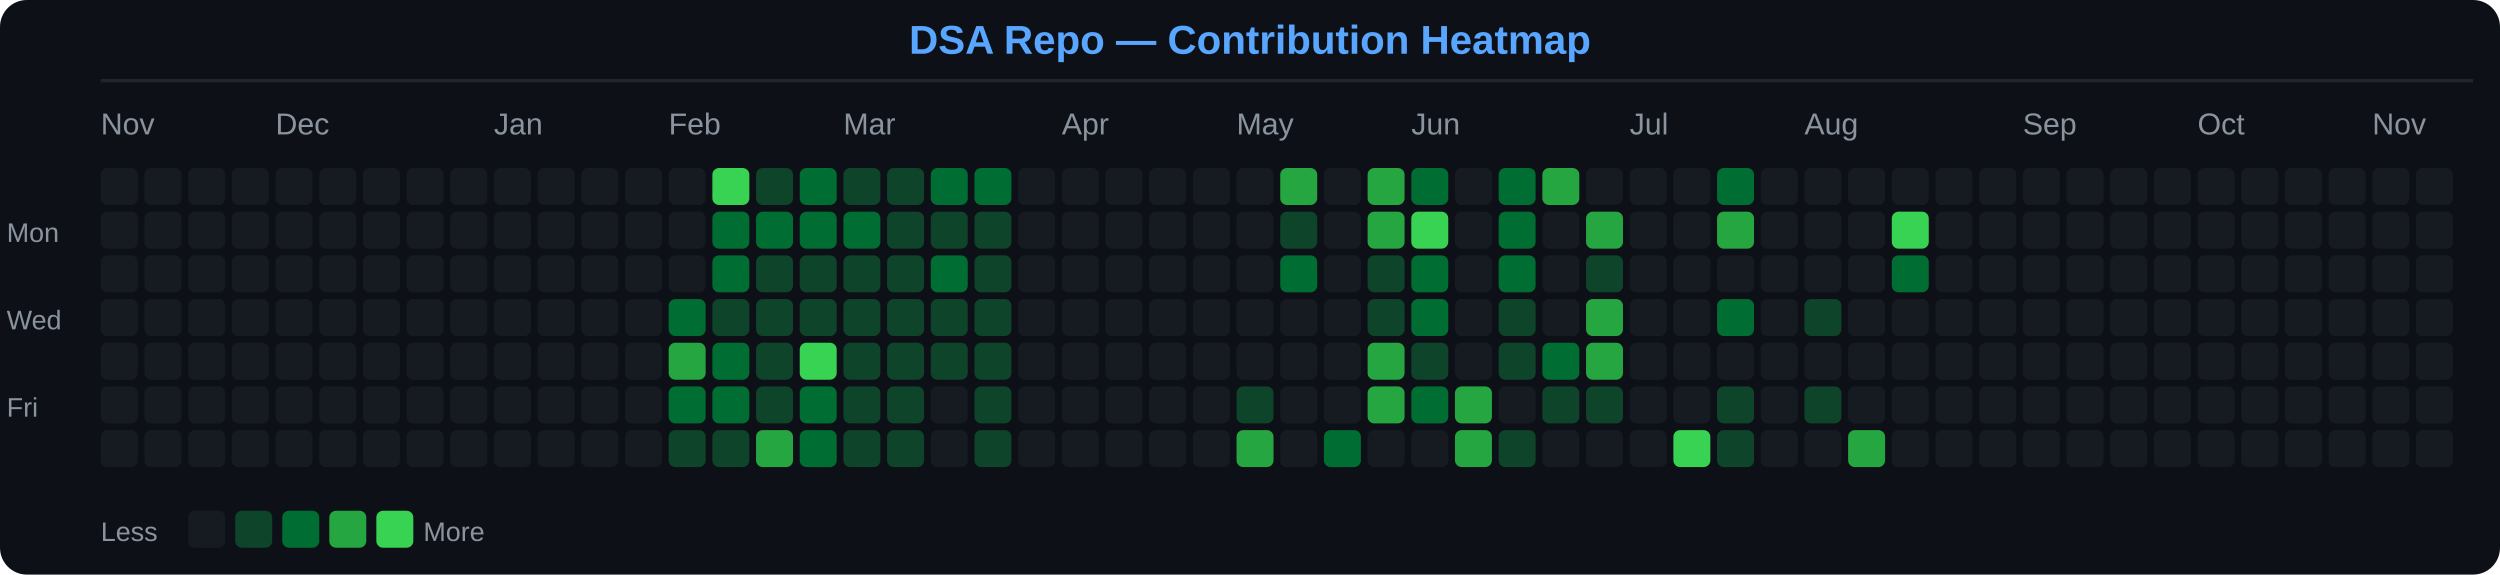
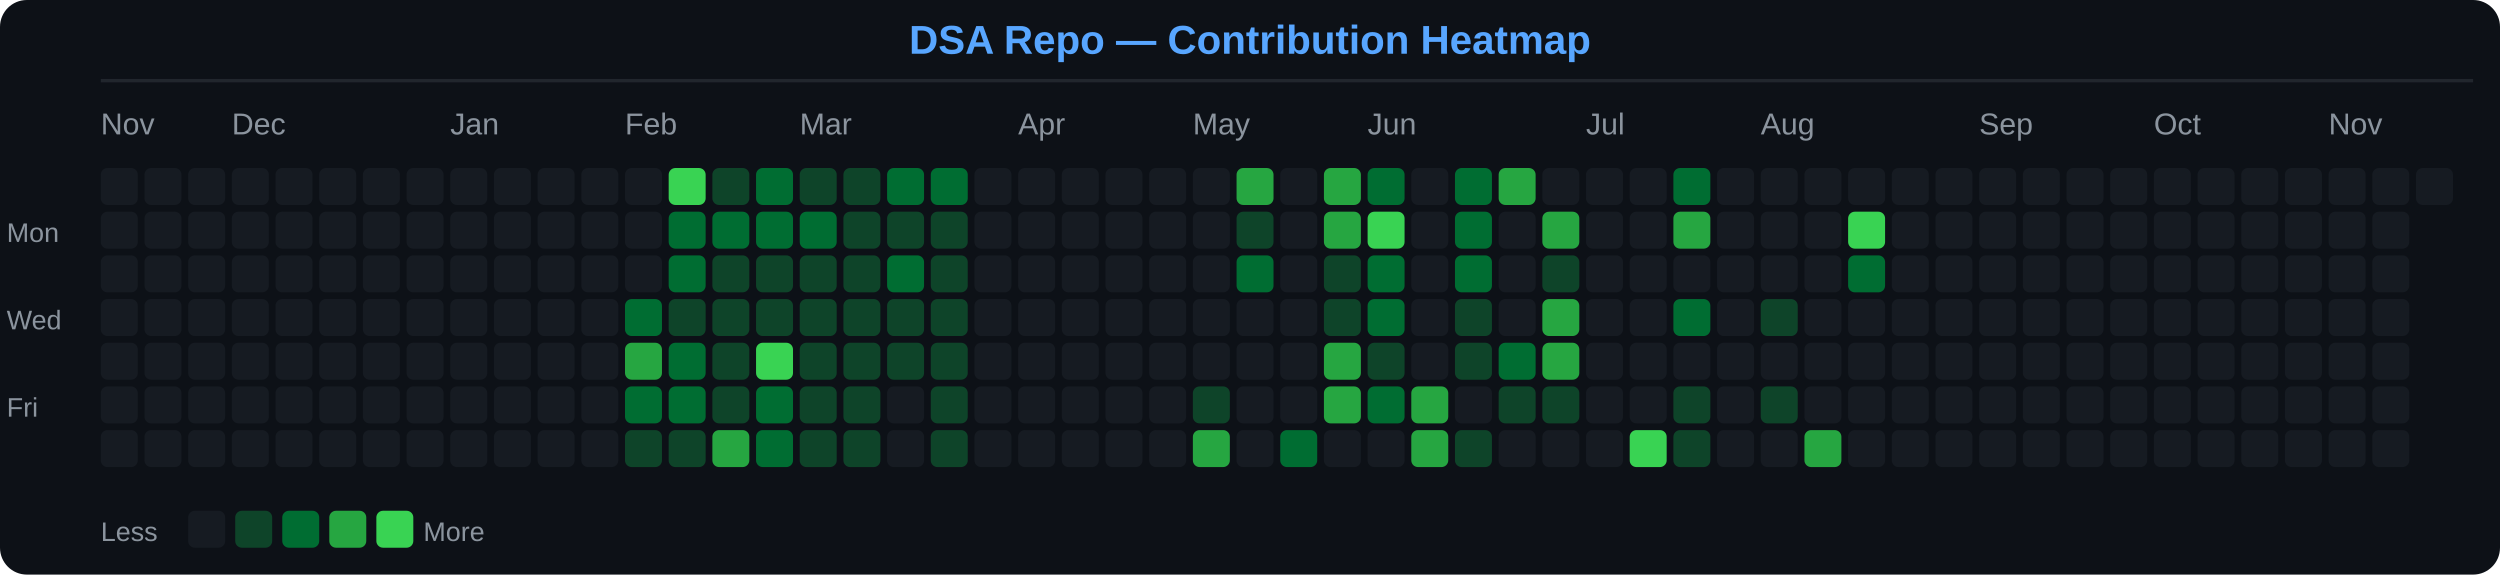
<svg xmlns="http://www.w3.org/2000/svg" width="744" height="171" viewBox="0 0 744 171">
  <rect width="744" height="171" fill="#0d1117" rx="8" />
  <text x="372" y="16" fill="#58a6ff" font-family="Arial,sans-serif" font-size="12" text-anchor="middle" font-weight="bold">DSA Repo — Contribution Heatmap</text>
  <line x1="30" y1="24" x2="736" y2="24" stroke="#21262d" stroke-width="1" />
  <text x="2" y="72" fill="#8b949e" font-family="Arial,sans-serif" font-size="8">Mon</text>
  <text x="2" y="98" fill="#8b949e" font-family="Arial,sans-serif" font-size="8">Wed</text>
  <text x="2" y="124" fill="#8b949e" font-family="Arial,sans-serif" font-size="8">Fri</text>
  <text x="30" y="40" fill="#8b949e" font-family="Arial,sans-serif" font-size="9">Nov</text>
  <rect x="30" y="50" width="11" height="11" rx="2" fill="#161b22" />
  <rect x="30" y="63" width="11" height="11" rx="2" fill="#161b22" />
  <rect x="30" y="76" width="11" height="11" rx="2" fill="#161b22" />
  <rect x="30" y="89" width="11" height="11" rx="2" fill="#161b22" />
  <rect x="30" y="102" width="11" height="11" rx="2" fill="#161b22" />
  <rect x="30" y="115" width="11" height="11" rx="2" fill="#161b22" />
  <rect x="30" y="128" width="11" height="11" rx="2" fill="#161b22" />
  <rect x="43" y="50" width="11" height="11" rx="2" fill="#161b22" />
  <rect x="43" y="63" width="11" height="11" rx="2" fill="#161b22" />
  <rect x="43" y="76" width="11" height="11" rx="2" fill="#161b22" />
  <rect x="43" y="89" width="11" height="11" rx="2" fill="#161b22" />
  <rect x="43" y="102" width="11" height="11" rx="2" fill="#161b22" />
  <rect x="43" y="115" width="11" height="11" rx="2" fill="#161b22" />
  <rect x="43" y="128" width="11" height="11" rx="2" fill="#161b22" />
  <rect x="56" y="50" width="11" height="11" rx="2" fill="#161b22" />
  <rect x="56" y="63" width="11" height="11" rx="2" fill="#161b22" />
  <rect x="56" y="76" width="11" height="11" rx="2" fill="#161b22" />
  <rect x="56" y="89" width="11" height="11" rx="2" fill="#161b22" />
  <rect x="56" y="102" width="11" height="11" rx="2" fill="#161b22" />
  <rect x="56" y="115" width="11" height="11" rx="2" fill="#161b22" />
  <rect x="56" y="128" width="11" height="11" rx="2" fill="#161b22" />
+   <text x="69" y="40" fill="#8b949e" font-family="Arial,sans-serif" font-size="9">Dec</text>
  <rect x="69" y="50" width="11" height="11" rx="2" fill="#161b22" />
  <rect x="69" y="63" width="11" height="11" rx="2" fill="#161b22" />
  <rect x="69" y="76" width="11" height="11" rx="2" fill="#161b22" />
  <rect x="69" y="89" width="11" height="11" rx="2" fill="#161b22" />
  <rect x="69" y="102" width="11" height="11" rx="2" fill="#161b22" />
  <rect x="69" y="115" width="11" height="11" rx="2" fill="#161b22" />
  <rect x="69" y="128" width="11" height="11" rx="2" fill="#161b22" />
-   <text x="82" y="40" fill="#8b949e" font-family="Arial,sans-serif" font-size="9">Dec</text>
  <rect x="82" y="50" width="11" height="11" rx="2" fill="#161b22" />
  <rect x="82" y="63" width="11" height="11" rx="2" fill="#161b22" />
  <rect x="82" y="76" width="11" height="11" rx="2" fill="#161b22" />
  <rect x="82" y="89" width="11" height="11" rx="2" fill="#161b22" />
  <rect x="82" y="102" width="11" height="11" rx="2" fill="#161b22" />
  <rect x="82" y="115" width="11" height="11" rx="2" fill="#161b22" />
  <rect x="82" y="128" width="11" height="11" rx="2" fill="#161b22" />
  <rect x="95" y="50" width="11" height="11" rx="2" fill="#161b22" />
  <rect x="95" y="63" width="11" height="11" rx="2" fill="#161b22" />
  <rect x="95" y="76" width="11" height="11" rx="2" fill="#161b22" />
  <rect x="95" y="89" width="11" height="11" rx="2" fill="#161b22" />
  <rect x="95" y="102" width="11" height="11" rx="2" fill="#161b22" />
  <rect x="95" y="115" width="11" height="11" rx="2" fill="#161b22" />
  <rect x="95" y="128" width="11" height="11" rx="2" fill="#161b22" />
  <rect x="108" y="50" width="11" height="11" rx="2" fill="#161b22" />
  <rect x="108" y="63" width="11" height="11" rx="2" fill="#161b22" />
  <rect x="108" y="76" width="11" height="11" rx="2" fill="#161b22" />
  <rect x="108" y="89" width="11" height="11" rx="2" fill="#161b22" />
  <rect x="108" y="102" width="11" height="11" rx="2" fill="#161b22" />
  <rect x="108" y="115" width="11" height="11" rx="2" fill="#161b22" />
  <rect x="108" y="128" width="11" height="11" rx="2" fill="#161b22" />
  <rect x="121" y="50" width="11" height="11" rx="2" fill="#161b22" />
  <rect x="121" y="63" width="11" height="11" rx="2" fill="#161b22" />
  <rect x="121" y="76" width="11" height="11" rx="2" fill="#161b22" />
  <rect x="121" y="89" width="11" height="11" rx="2" fill="#161b22" />
  <rect x="121" y="102" width="11" height="11" rx="2" fill="#161b22" />
  <rect x="121" y="115" width="11" height="11" rx="2" fill="#161b22" />
  <rect x="121" y="128" width="11" height="11" rx="2" fill="#161b22" />
+   <text x="134" y="40" fill="#8b949e" font-family="Arial,sans-serif" font-size="9">Jan</text>
  <rect x="134" y="50" width="11" height="11" rx="2" fill="#161b22" />
  <rect x="134" y="63" width="11" height="11" rx="2" fill="#161b22" />
  <rect x="134" y="76" width="11" height="11" rx="2" fill="#161b22" />
  <rect x="134" y="89" width="11" height="11" rx="2" fill="#161b22" />
  <rect x="134" y="102" width="11" height="11" rx="2" fill="#161b22" />
  <rect x="134" y="115" width="11" height="11" rx="2" fill="#161b22" />
  <rect x="134" y="128" width="11" height="11" rx="2" fill="#161b22" />
-   <text x="147" y="40" fill="#8b949e" font-family="Arial,sans-serif" font-size="9">Jan</text>
  <rect x="147" y="50" width="11" height="11" rx="2" fill="#161b22" />
  <rect x="147" y="63" width="11" height="11" rx="2" fill="#161b22" />
  <rect x="147" y="76" width="11" height="11" rx="2" fill="#161b22" />
  <rect x="147" y="89" width="11" height="11" rx="2" fill="#161b22" />
  <rect x="147" y="102" width="11" height="11" rx="2" fill="#161b22" />
  <rect x="147" y="115" width="11" height="11" rx="2" fill="#161b22" />
  <rect x="147" y="128" width="11" height="11" rx="2" fill="#161b22" />
  <rect x="160" y="50" width="11" height="11" rx="2" fill="#161b22" />
  <rect x="160" y="63" width="11" height="11" rx="2" fill="#161b22" />
  <rect x="160" y="76" width="11" height="11" rx="2" fill="#161b22" />
  <rect x="160" y="89" width="11" height="11" rx="2" fill="#161b22" />
  <rect x="160" y="102" width="11" height="11" rx="2" fill="#161b22" />
  <rect x="160" y="115" width="11" height="11" rx="2" fill="#161b22" />
  <rect x="160" y="128" width="11" height="11" rx="2" fill="#161b22" />
  <rect x="173" y="50" width="11" height="11" rx="2" fill="#161b22" />
  <rect x="173" y="63" width="11" height="11" rx="2" fill="#161b22" />
  <rect x="173" y="76" width="11" height="11" rx="2" fill="#161b22" />
  <rect x="173" y="89" width="11" height="11" rx="2" fill="#161b22" />
  <rect x="173" y="102" width="11" height="11" rx="2" fill="#161b22" />
  <rect x="173" y="115" width="11" height="11" rx="2" fill="#161b22" />
  <rect x="173" y="128" width="11" height="11" rx="2" fill="#161b22" />
+   <text x="186" y="40" fill="#8b949e" font-family="Arial,sans-serif" font-size="9">Feb</text>
  <rect x="186" y="50" width="11" height="11" rx="2" fill="#161b22" />
  <rect x="186" y="63" width="11" height="11" rx="2" fill="#161b22" />
  <rect x="186" y="76" width="11" height="11" rx="2" fill="#161b22" />
-   <rect x="186" y="89" width="11" height="11" rx="2" fill="#161b22" />
-   <rect x="186" y="102" width="11" height="11" rx="2" fill="#161b22" />
-   <rect x="186" y="115" width="11" height="11" rx="2" fill="#161b22" />
-   <rect x="186" y="128" width="11" height="11" rx="2" fill="#161b22" />
-   <text x="199" y="40" fill="#8b949e" font-family="Arial,sans-serif" font-size="9">Feb</text>
-   <rect x="199" y="50" width="11" height="11" rx="2" fill="#161b22" />
-   <rect x="199" y="63" width="11" height="11" rx="2" fill="#161b22" />
-   <rect x="199" y="76" width="11" height="11" rx="2" fill="#161b22" />
-   <rect x="199" y="89" width="11" height="11" rx="2" fill="#006d32" />
-   <rect x="199" y="102" width="11" height="11" rx="2" fill="#26a641" />
+   <rect x="186" y="89" width="11" height="11" rx="2" fill="#006d32" />
+   <rect x="186" y="102" width="11" height="11" rx="2" fill="#26a641" />
+   <rect x="186" y="115" width="11" height="11" rx="2" fill="#006d32" />
+   <rect x="186" y="128" width="11" height="11" rx="2" fill="#0e4429" />
+   <rect x="199" y="50" width="11" height="11" rx="2" fill="#39d353" />
+   <rect x="199" y="63" width="11" height="11" rx="2" fill="#006d32" />
+   <rect x="199" y="76" width="11" height="11" rx="2" fill="#006d32" />
+   <rect x="199" y="89" width="11" height="11" rx="2" fill="#0e4429" />
+   <rect x="199" y="102" width="11" height="11" rx="2" fill="#006d32" />
  <rect x="199" y="115" width="11" height="11" rx="2" fill="#006d32" />
  <rect x="199" y="128" width="11" height="11" rx="2" fill="#0e4429" />
-   <rect x="212" y="50" width="11" height="11" rx="2" fill="#39d353" />
+   <rect x="212" y="50" width="11" height="11" rx="2" fill="#0e4429" />
  <rect x="212" y="63" width="11" height="11" rx="2" fill="#006d32" />
-   <rect x="212" y="76" width="11" height="11" rx="2" fill="#006d32" />
+   <rect x="212" y="76" width="11" height="11" rx="2" fill="#0e4429" />
  <rect x="212" y="89" width="11" height="11" rx="2" fill="#0e4429" />
-   <rect x="212" y="102" width="11" height="11" rx="2" fill="#006d32" />
-   <rect x="212" y="115" width="11" height="11" rx="2" fill="#006d32" />
-   <rect x="212" y="128" width="11" height="11" rx="2" fill="#0e4429" />
-   <rect x="225" y="50" width="11" height="11" rx="2" fill="#0e4429" />
+   <rect x="212" y="102" width="11" height="11" rx="2" fill="#0e4429" />
+   <rect x="212" y="115" width="11" height="11" rx="2" fill="#0e4429" />
+   <rect x="212" y="128" width="11" height="11" rx="2" fill="#26a641" />
+   <rect x="225" y="50" width="11" height="11" rx="2" fill="#006d32" />
  <rect x="225" y="63" width="11" height="11" rx="2" fill="#006d32" />
  <rect x="225" y="76" width="11" height="11" rx="2" fill="#0e4429" />
  <rect x="225" y="89" width="11" height="11" rx="2" fill="#0e4429" />
-   <rect x="225" y="102" width="11" height="11" rx="2" fill="#0e4429" />
-   <rect x="225" y="115" width="11" height="11" rx="2" fill="#0e4429" />
-   <rect x="225" y="128" width="11" height="11" rx="2" fill="#26a641" />
-   <rect x="238" y="50" width="11" height="11" rx="2" fill="#006d32" />
+   <rect x="225" y="102" width="11" height="11" rx="2" fill="#39d353" />
+   <rect x="225" y="115" width="11" height="11" rx="2" fill="#006d32" />
+   <rect x="225" y="128" width="11" height="11" rx="2" fill="#006d32" />
+   <text x="238" y="40" fill="#8b949e" font-family="Arial,sans-serif" font-size="9">Mar</text>
+   <rect x="238" y="50" width="11" height="11" rx="2" fill="#0e4429" />
  <rect x="238" y="63" width="11" height="11" rx="2" fill="#006d32" />
  <rect x="238" y="76" width="11" height="11" rx="2" fill="#0e4429" />
  <rect x="238" y="89" width="11" height="11" rx="2" fill="#0e4429" />
-   <rect x="238" y="102" width="11" height="11" rx="2" fill="#39d353" />
-   <rect x="238" y="115" width="11" height="11" rx="2" fill="#006d32" />
-   <rect x="238" y="128" width="11" height="11" rx="2" fill="#006d32" />
-   <text x="251" y="40" fill="#8b949e" font-family="Arial,sans-serif" font-size="9">Mar</text>
+   <rect x="238" y="102" width="11" height="11" rx="2" fill="#0e4429" />
+   <rect x="238" y="115" width="11" height="11" rx="2" fill="#0e4429" />
+   <rect x="238" y="128" width="11" height="11" rx="2" fill="#0e4429" />
  <rect x="251" y="50" width="11" height="11" rx="2" fill="#0e4429" />
-   <rect x="251" y="63" width="11" height="11" rx="2" fill="#006d32" />
+   <rect x="251" y="63" width="11" height="11" rx="2" fill="#0e4429" />
  <rect x="251" y="76" width="11" height="11" rx="2" fill="#0e4429" />
  <rect x="251" y="89" width="11" height="11" rx="2" fill="#0e4429" />
  <rect x="251" y="102" width="11" height="11" rx="2" fill="#0e4429" />
  <rect x="251" y="115" width="11" height="11" rx="2" fill="#0e4429" />
  <rect x="251" y="128" width="11" height="11" rx="2" fill="#0e4429" />
-   <rect x="264" y="50" width="11" height="11" rx="2" fill="#0e4429" />
+   <rect x="264" y="50" width="11" height="11" rx="2" fill="#006d32" />
  <rect x="264" y="63" width="11" height="11" rx="2" fill="#0e4429" />
-   <rect x="264" y="76" width="11" height="11" rx="2" fill="#0e4429" />
+   <rect x="264" y="76" width="11" height="11" rx="2" fill="#006d32" />
  <rect x="264" y="89" width="11" height="11" rx="2" fill="#0e4429" />
  <rect x="264" y="102" width="11" height="11" rx="2" fill="#0e4429" />
-   <rect x="264" y="115" width="11" height="11" rx="2" fill="#0e4429" />
-   <rect x="264" y="128" width="11" height="11" rx="2" fill="#0e4429" />
+   <rect x="264" y="115" width="11" height="11" rx="2" fill="#161b22" />
+   <rect x="264" y="128" width="11" height="11" rx="2" fill="#161b22" />
  <rect x="277" y="50" width="11" height="11" rx="2" fill="#006d32" />
  <rect x="277" y="63" width="11" height="11" rx="2" fill="#0e4429" />
-   <rect x="277" y="76" width="11" height="11" rx="2" fill="#006d32" />
+   <rect x="277" y="76" width="11" height="11" rx="2" fill="#0e4429" />
  <rect x="277" y="89" width="11" height="11" rx="2" fill="#0e4429" />
  <rect x="277" y="102" width="11" height="11" rx="2" fill="#0e4429" />
-   <rect x="277" y="115" width="11" height="11" rx="2" fill="#161b22" />
-   <rect x="277" y="128" width="11" height="11" rx="2" fill="#161b22" />
-   <rect x="290" y="50" width="11" height="11" rx="2" fill="#006d32" />
-   <rect x="290" y="63" width="11" height="11" rx="2" fill="#0e4429" />
-   <rect x="290" y="76" width="11" height="11" rx="2" fill="#0e4429" />
-   <rect x="290" y="89" width="11" height="11" rx="2" fill="#0e4429" />
-   <rect x="290" y="102" width="11" height="11" rx="2" fill="#0e4429" />
-   <rect x="290" y="115" width="11" height="11" rx="2" fill="#0e4429" />
-   <rect x="290" y="128" width="11" height="11" rx="2" fill="#0e4429" />
+   <rect x="277" y="115" width="11" height="11" rx="2" fill="#0e4429" />
+   <rect x="277" y="128" width="11" height="11" rx="2" fill="#0e4429" />
+   <rect x="290" y="50" width="11" height="11" rx="2" fill="#161b22" />
+   <rect x="290" y="63" width="11" height="11" rx="2" fill="#161b22" />
+   <rect x="290" y="76" width="11" height="11" rx="2" fill="#161b22" />
+   <rect x="290" y="89" width="11" height="11" rx="2" fill="#161b22" />
+   <rect x="290" y="102" width="11" height="11" rx="2" fill="#161b22" />
+   <rect x="290" y="115" width="11" height="11" rx="2" fill="#161b22" />
+   <rect x="290" y="128" width="11" height="11" rx="2" fill="#161b22" />
+   <text x="303" y="40" fill="#8b949e" font-family="Arial,sans-serif" font-size="9">Apr</text>
  <rect x="303" y="50" width="11" height="11" rx="2" fill="#161b22" />
  <rect x="303" y="63" width="11" height="11" rx="2" fill="#161b22" />
  <rect x="303" y="76" width="11" height="11" rx="2" fill="#161b22" />
  <rect x="303" y="89" width="11" height="11" rx="2" fill="#161b22" />
  <rect x="303" y="102" width="11" height="11" rx="2" fill="#161b22" />
  <rect x="303" y="115" width="11" height="11" rx="2" fill="#161b22" />
  <rect x="303" y="128" width="11" height="11" rx="2" fill="#161b22" />
-   <text x="316" y="40" fill="#8b949e" font-family="Arial,sans-serif" font-size="9">Apr</text>
  <rect x="316" y="50" width="11" height="11" rx="2" fill="#161b22" />
  <rect x="316" y="63" width="11" height="11" rx="2" fill="#161b22" />
  <rect x="316" y="76" width="11" height="11" rx="2" fill="#161b22" />
  <rect x="316" y="89" width="11" height="11" rx="2" fill="#161b22" />
  <rect x="316" y="102" width="11" height="11" rx="2" fill="#161b22" />
  <rect x="316" y="115" width="11" height="11" rx="2" fill="#161b22" />
  <rect x="316" y="128" width="11" height="11" rx="2" fill="#161b22" />
  <rect x="329" y="50" width="11" height="11" rx="2" fill="#161b22" />
  <rect x="329" y="63" width="11" height="11" rx="2" fill="#161b22" />
  <rect x="329" y="76" width="11" height="11" rx="2" fill="#161b22" />
  <rect x="329" y="89" width="11" height="11" rx="2" fill="#161b22" />
  <rect x="329" y="102" width="11" height="11" rx="2" fill="#161b22" />
  <rect x="329" y="115" width="11" height="11" rx="2" fill="#161b22" />
  <rect x="329" y="128" width="11" height="11" rx="2" fill="#161b22" />
  <rect x="342" y="50" width="11" height="11" rx="2" fill="#161b22" />
  <rect x="342" y="63" width="11" height="11" rx="2" fill="#161b22" />
  <rect x="342" y="76" width="11" height="11" rx="2" fill="#161b22" />
  <rect x="342" y="89" width="11" height="11" rx="2" fill="#161b22" />
  <rect x="342" y="102" width="11" height="11" rx="2" fill="#161b22" />
  <rect x="342" y="115" width="11" height="11" rx="2" fill="#161b22" />
  <rect x="342" y="128" width="11" height="11" rx="2" fill="#161b22" />
+   <text x="355" y="40" fill="#8b949e" font-family="Arial,sans-serif" font-size="9">May</text>
  <rect x="355" y="50" width="11" height="11" rx="2" fill="#161b22" />
  <rect x="355" y="63" width="11" height="11" rx="2" fill="#161b22" />
  <rect x="355" y="76" width="11" height="11" rx="2" fill="#161b22" />
  <rect x="355" y="89" width="11" height="11" rx="2" fill="#161b22" />
  <rect x="355" y="102" width="11" height="11" rx="2" fill="#161b22" />
-   <rect x="355" y="115" width="11" height="11" rx="2" fill="#161b22" />
-   <rect x="355" y="128" width="11" height="11" rx="2" fill="#161b22" />
-   <text x="368" y="40" fill="#8b949e" font-family="Arial,sans-serif" font-size="9">May</text>
-   <rect x="368" y="50" width="11" height="11" rx="2" fill="#161b22" />
-   <rect x="368" y="63" width="11" height="11" rx="2" fill="#161b22" />
-   <rect x="368" y="76" width="11" height="11" rx="2" fill="#161b22" />
+   <rect x="355" y="115" width="11" height="11" rx="2" fill="#0e4429" />
+   <rect x="355" y="128" width="11" height="11" rx="2" fill="#26a641" />
+   <rect x="368" y="50" width="11" height="11" rx="2" fill="#26a641" />
+   <rect x="368" y="63" width="11" height="11" rx="2" fill="#0e4429" />
+   <rect x="368" y="76" width="11" height="11" rx="2" fill="#006d32" />
  <rect x="368" y="89" width="11" height="11" rx="2" fill="#161b22" />
  <rect x="368" y="102" width="11" height="11" rx="2" fill="#161b22" />
-   <rect x="368" y="115" width="11" height="11" rx="2" fill="#0e4429" />
-   <rect x="368" y="128" width="11" height="11" rx="2" fill="#26a641" />
-   <rect x="381" y="50" width="11" height="11" rx="2" fill="#26a641" />
-   <rect x="381" y="63" width="11" height="11" rx="2" fill="#0e4429" />
-   <rect x="381" y="76" width="11" height="11" rx="2" fill="#006d32" />
+   <rect x="368" y="115" width="11" height="11" rx="2" fill="#161b22" />
+   <rect x="368" y="128" width="11" height="11" rx="2" fill="#161b22" />
+   <rect x="381" y="50" width="11" height="11" rx="2" fill="#161b22" />
+   <rect x="381" y="63" width="11" height="11" rx="2" fill="#161b22" />
+   <rect x="381" y="76" width="11" height="11" rx="2" fill="#161b22" />
  <rect x="381" y="89" width="11" height="11" rx="2" fill="#161b22" />
  <rect x="381" y="102" width="11" height="11" rx="2" fill="#161b22" />
  <rect x="381" y="115" width="11" height="11" rx="2" fill="#161b22" />
-   <rect x="381" y="128" width="11" height="11" rx="2" fill="#161b22" />
-   <rect x="394" y="50" width="11" height="11" rx="2" fill="#161b22" />
-   <rect x="394" y="63" width="11" height="11" rx="2" fill="#161b22" />
-   <rect x="394" y="76" width="11" height="11" rx="2" fill="#161b22" />
-   <rect x="394" y="89" width="11" height="11" rx="2" fill="#161b22" />
-   <rect x="394" y="102" width="11" height="11" rx="2" fill="#161b22" />
-   <rect x="394" y="115" width="11" height="11" rx="2" fill="#161b22" />
-   <rect x="394" y="128" width="11" height="11" rx="2" fill="#006d32" />
-   <rect x="407" y="50" width="11" height="11" rx="2" fill="#26a641" />
-   <rect x="407" y="63" width="11" height="11" rx="2" fill="#26a641" />
-   <rect x="407" y="76" width="11" height="11" rx="2" fill="#0e4429" />
-   <rect x="407" y="89" width="11" height="11" rx="2" fill="#0e4429" />
-   <rect x="407" y="102" width="11" height="11" rx="2" fill="#26a641" />
-   <rect x="407" y="115" width="11" height="11" rx="2" fill="#26a641" />
+   <rect x="381" y="128" width="11" height="11" rx="2" fill="#006d32" />
+   <rect x="394" y="50" width="11" height="11" rx="2" fill="#26a641" />
+   <rect x="394" y="63" width="11" height="11" rx="2" fill="#26a641" />
+   <rect x="394" y="76" width="11" height="11" rx="2" fill="#0e4429" />
+   <rect x="394" y="89" width="11" height="11" rx="2" fill="#0e4429" />
+   <rect x="394" y="102" width="11" height="11" rx="2" fill="#26a641" />
+   <rect x="394" y="115" width="11" height="11" rx="2" fill="#26a641" />
+   <rect x="394" y="128" width="11" height="11" rx="2" fill="#161b22" />
+   <text x="407" y="40" fill="#8b949e" font-family="Arial,sans-serif" font-size="9">Jun</text>
+   <rect x="407" y="50" width="11" height="11" rx="2" fill="#006d32" />
+   <rect x="407" y="63" width="11" height="11" rx="2" fill="#39d353" />
+   <rect x="407" y="76" width="11" height="11" rx="2" fill="#006d32" />
+   <rect x="407" y="89" width="11" height="11" rx="2" fill="#006d32" />
+   <rect x="407" y="102" width="11" height="11" rx="2" fill="#0e4429" />
+   <rect x="407" y="115" width="11" height="11" rx="2" fill="#006d32" />
  <rect x="407" y="128" width="11" height="11" rx="2" fill="#161b22" />
-   <text x="420" y="40" fill="#8b949e" font-family="Arial,sans-serif" font-size="9">Jun</text>
-   <rect x="420" y="50" width="11" height="11" rx="2" fill="#006d32" />
-   <rect x="420" y="63" width="11" height="11" rx="2" fill="#39d353" />
-   <rect x="420" y="76" width="11" height="11" rx="2" fill="#006d32" />
-   <rect x="420" y="89" width="11" height="11" rx="2" fill="#006d32" />
-   <rect x="420" y="102" width="11" height="11" rx="2" fill="#0e4429" />
-   <rect x="420" y="115" width="11" height="11" rx="2" fill="#006d32" />
-   <rect x="420" y="128" width="11" height="11" rx="2" fill="#161b22" />
-   <rect x="433" y="50" width="11" height="11" rx="2" fill="#161b22" />
-   <rect x="433" y="63" width="11" height="11" rx="2" fill="#161b22" />
-   <rect x="433" y="76" width="11" height="11" rx="2" fill="#161b22" />
-   <rect x="433" y="89" width="11" height="11" rx="2" fill="#161b22" />
-   <rect x="433" y="102" width="11" height="11" rx="2" fill="#161b22" />
-   <rect x="433" y="115" width="11" height="11" rx="2" fill="#26a641" />
-   <rect x="433" y="128" width="11" height="11" rx="2" fill="#26a641" />
-   <rect x="446" y="50" width="11" height="11" rx="2" fill="#006d32" />
-   <rect x="446" y="63" width="11" height="11" rx="2" fill="#006d32" />
-   <rect x="446" y="76" width="11" height="11" rx="2" fill="#006d32" />
-   <rect x="446" y="89" width="11" height="11" rx="2" fill="#0e4429" />
-   <rect x="446" y="102" width="11" height="11" rx="2" fill="#0e4429" />
-   <rect x="446" y="115" width="11" height="11" rx="2" fill="#161b22" />
-   <rect x="446" y="128" width="11" height="11" rx="2" fill="#0e4429" />
-   <rect x="459" y="50" width="11" height="11" rx="2" fill="#26a641" />
-   <rect x="459" y="63" width="11" height="11" rx="2" fill="#161b22" />
-   <rect x="459" y="76" width="11" height="11" rx="2" fill="#161b22" />
-   <rect x="459" y="89" width="11" height="11" rx="2" fill="#161b22" />
-   <rect x="459" y="102" width="11" height="11" rx="2" fill="#006d32" />
+   <rect x="420" y="50" width="11" height="11" rx="2" fill="#161b22" />
+   <rect x="420" y="63" width="11" height="11" rx="2" fill="#161b22" />
+   <rect x="420" y="76" width="11" height="11" rx="2" fill="#161b22" />
+   <rect x="420" y="89" width="11" height="11" rx="2" fill="#161b22" />
+   <rect x="420" y="102" width="11" height="11" rx="2" fill="#161b22" />
+   <rect x="420" y="115" width="11" height="11" rx="2" fill="#26a641" />
+   <rect x="420" y="128" width="11" height="11" rx="2" fill="#26a641" />
+   <rect x="433" y="50" width="11" height="11" rx="2" fill="#006d32" />
+   <rect x="433" y="63" width="11" height="11" rx="2" fill="#006d32" />
+   <rect x="433" y="76" width="11" height="11" rx="2" fill="#006d32" />
+   <rect x="433" y="89" width="11" height="11" rx="2" fill="#0e4429" />
+   <rect x="433" y="102" width="11" height="11" rx="2" fill="#0e4429" />
+   <rect x="433" y="115" width="11" height="11" rx="2" fill="#161b22" />
+   <rect x="433" y="128" width="11" height="11" rx="2" fill="#0e4429" />
+   <rect x="446" y="50" width="11" height="11" rx="2" fill="#26a641" />
+   <rect x="446" y="63" width="11" height="11" rx="2" fill="#161b22" />
+   <rect x="446" y="76" width="11" height="11" rx="2" fill="#161b22" />
+   <rect x="446" y="89" width="11" height="11" rx="2" fill="#161b22" />
+   <rect x="446" y="102" width="11" height="11" rx="2" fill="#006d32" />
+   <rect x="446" y="115" width="11" height="11" rx="2" fill="#0e4429" />
+   <rect x="446" y="128" width="11" height="11" rx="2" fill="#161b22" />
+   <rect x="459" y="50" width="11" height="11" rx="2" fill="#161b22" />
+   <rect x="459" y="63" width="11" height="11" rx="2" fill="#26a641" />
+   <rect x="459" y="76" width="11" height="11" rx="2" fill="#0e4429" />
+   <rect x="459" y="89" width="11" height="11" rx="2" fill="#26a641" />
+   <rect x="459" y="102" width="11" height="11" rx="2" fill="#26a641" />
  <rect x="459" y="115" width="11" height="11" rx="2" fill="#0e4429" />
  <rect x="459" y="128" width="11" height="11" rx="2" fill="#161b22" />
+   <text x="472" y="40" fill="#8b949e" font-family="Arial,sans-serif" font-size="9">Jul</text>
  <rect x="472" y="50" width="11" height="11" rx="2" fill="#161b22" />
-   <rect x="472" y="63" width="11" height="11" rx="2" fill="#26a641" />
-   <rect x="472" y="76" width="11" height="11" rx="2" fill="#0e4429" />
-   <rect x="472" y="89" width="11" height="11" rx="2" fill="#26a641" />
-   <rect x="472" y="102" width="11" height="11" rx="2" fill="#26a641" />
-   <rect x="472" y="115" width="11" height="11" rx="2" fill="#0e4429" />
+   <rect x="472" y="63" width="11" height="11" rx="2" fill="#161b22" />
+   <rect x="472" y="76" width="11" height="11" rx="2" fill="#161b22" />
+   <rect x="472" y="89" width="11" height="11" rx="2" fill="#161b22" />
+   <rect x="472" y="102" width="11" height="11" rx="2" fill="#161b22" />
+   <rect x="472" y="115" width="11" height="11" rx="2" fill="#161b22" />
  <rect x="472" y="128" width="11" height="11" rx="2" fill="#161b22" />
-   <text x="485" y="40" fill="#8b949e" font-family="Arial,sans-serif" font-size="9">Jul</text>
  <rect x="485" y="50" width="11" height="11" rx="2" fill="#161b22" />
  <rect x="485" y="63" width="11" height="11" rx="2" fill="#161b22" />
  <rect x="485" y="76" width="11" height="11" rx="2" fill="#161b22" />
  <rect x="485" y="89" width="11" height="11" rx="2" fill="#161b22" />
  <rect x="485" y="102" width="11" height="11" rx="2" fill="#161b22" />
  <rect x="485" y="115" width="11" height="11" rx="2" fill="#161b22" />
-   <rect x="485" y="128" width="11" height="11" rx="2" fill="#161b22" />
-   <rect x="498" y="50" width="11" height="11" rx="2" fill="#161b22" />
-   <rect x="498" y="63" width="11" height="11" rx="2" fill="#161b22" />
+   <rect x="485" y="128" width="11" height="11" rx="2" fill="#39d353" />
+   <rect x="498" y="50" width="11" height="11" rx="2" fill="#006d32" />
+   <rect x="498" y="63" width="11" height="11" rx="2" fill="#26a641" />
  <rect x="498" y="76" width="11" height="11" rx="2" fill="#161b22" />
-   <rect x="498" y="89" width="11" height="11" rx="2" fill="#161b22" />
+   <rect x="498" y="89" width="11" height="11" rx="2" fill="#006d32" />
  <rect x="498" y="102" width="11" height="11" rx="2" fill="#161b22" />
-   <rect x="498" y="115" width="11" height="11" rx="2" fill="#161b22" />
-   <rect x="498" y="128" width="11" height="11" rx="2" fill="#39d353" />
-   <rect x="511" y="50" width="11" height="11" rx="2" fill="#006d32" />
-   <rect x="511" y="63" width="11" height="11" rx="2" fill="#26a641" />
+   <rect x="498" y="115" width="11" height="11" rx="2" fill="#0e4429" />
+   <rect x="498" y="128" width="11" height="11" rx="2" fill="#0e4429" />
+   <rect x="511" y="50" width="11" height="11" rx="2" fill="#161b22" />
+   <rect x="511" y="63" width="11" height="11" rx="2" fill="#161b22" />
  <rect x="511" y="76" width="11" height="11" rx="2" fill="#161b22" />
-   <rect x="511" y="89" width="11" height="11" rx="2" fill="#006d32" />
+   <rect x="511" y="89" width="11" height="11" rx="2" fill="#161b22" />
  <rect x="511" y="102" width="11" height="11" rx="2" fill="#161b22" />
-   <rect x="511" y="115" width="11" height="11" rx="2" fill="#0e4429" />
-   <rect x="511" y="128" width="11" height="11" rx="2" fill="#0e4429" />
+   <rect x="511" y="115" width="11" height="11" rx="2" fill="#161b22" />
+   <rect x="511" y="128" width="11" height="11" rx="2" fill="#161b22" />
+   <text x="524" y="40" fill="#8b949e" font-family="Arial,sans-serif" font-size="9">Aug</text>
  <rect x="524" y="50" width="11" height="11" rx="2" fill="#161b22" />
  <rect x="524" y="63" width="11" height="11" rx="2" fill="#161b22" />
  <rect x="524" y="76" width="11" height="11" rx="2" fill="#161b22" />
-   <rect x="524" y="89" width="11" height="11" rx="2" fill="#161b22" />
+   <rect x="524" y="89" width="11" height="11" rx="2" fill="#0e4429" />
  <rect x="524" y="102" width="11" height="11" rx="2" fill="#161b22" />
-   <rect x="524" y="115" width="11" height="11" rx="2" fill="#161b22" />
+   <rect x="524" y="115" width="11" height="11" rx="2" fill="#0e4429" />
  <rect x="524" y="128" width="11" height="11" rx="2" fill="#161b22" />
-   <text x="537" y="40" fill="#8b949e" font-family="Arial,sans-serif" font-size="9">Aug</text>
  <rect x="537" y="50" width="11" height="11" rx="2" fill="#161b22" />
  <rect x="537" y="63" width="11" height="11" rx="2" fill="#161b22" />
  <rect x="537" y="76" width="11" height="11" rx="2" fill="#161b22" />
-   <rect x="537" y="89" width="11" height="11" rx="2" fill="#0e4429" />
+   <rect x="537" y="89" width="11" height="11" rx="2" fill="#161b22" />
  <rect x="537" y="102" width="11" height="11" rx="2" fill="#161b22" />
-   <rect x="537" y="115" width="11" height="11" rx="2" fill="#0e4429" />
-   <rect x="537" y="128" width="11" height="11" rx="2" fill="#161b22" />
+   <rect x="537" y="115" width="11" height="11" rx="2" fill="#161b22" />
+   <rect x="537" y="128" width="11" height="11" rx="2" fill="#26a641" />
  <rect x="550" y="50" width="11" height="11" rx="2" fill="#161b22" />
-   <rect x="550" y="63" width="11" height="11" rx="2" fill="#161b22" />
-   <rect x="550" y="76" width="11" height="11" rx="2" fill="#161b22" />
+   <rect x="550" y="63" width="11" height="11" rx="2" fill="#39d353" />
+   <rect x="550" y="76" width="11" height="11" rx="2" fill="#006d32" />
  <rect x="550" y="89" width="11" height="11" rx="2" fill="#161b22" />
  <rect x="550" y="102" width="11" height="11" rx="2" fill="#161b22" />
  <rect x="550" y="115" width="11" height="11" rx="2" fill="#161b22" />
-   <rect x="550" y="128" width="11" height="11" rx="2" fill="#26a641" />
+   <rect x="550" y="128" width="11" height="11" rx="2" fill="#161b22" />
  <rect x="563" y="50" width="11" height="11" rx="2" fill="#161b22" />
-   <rect x="563" y="63" width="11" height="11" rx="2" fill="#39d353" />
-   <rect x="563" y="76" width="11" height="11" rx="2" fill="#006d32" />
+   <rect x="563" y="63" width="11" height="11" rx="2" fill="#161b22" />
+   <rect x="563" y="76" width="11" height="11" rx="2" fill="#161b22" />
  <rect x="563" y="89" width="11" height="11" rx="2" fill="#161b22" />
  <rect x="563" y="102" width="11" height="11" rx="2" fill="#161b22" />
  <rect x="563" y="115" width="11" height="11" rx="2" fill="#161b22" />
  <rect x="563" y="128" width="11" height="11" rx="2" fill="#161b22" />
  <rect x="576" y="50" width="11" height="11" rx="2" fill="#161b22" />
  <rect x="576" y="63" width="11" height="11" rx="2" fill="#161b22" />
  <rect x="576" y="76" width="11" height="11" rx="2" fill="#161b22" />
  <rect x="576" y="89" width="11" height="11" rx="2" fill="#161b22" />
  <rect x="576" y="102" width="11" height="11" rx="2" fill="#161b22" />
  <rect x="576" y="115" width="11" height="11" rx="2" fill="#161b22" />
  <rect x="576" y="128" width="11" height="11" rx="2" fill="#161b22" />
+   <text x="589" y="40" fill="#8b949e" font-family="Arial,sans-serif" font-size="9">Sep</text>
  <rect x="589" y="50" width="11" height="11" rx="2" fill="#161b22" />
  <rect x="589" y="63" width="11" height="11" rx="2" fill="#161b22" />
  <rect x="589" y="76" width="11" height="11" rx="2" fill="#161b22" />
  <rect x="589" y="89" width="11" height="11" rx="2" fill="#161b22" />
  <rect x="589" y="102" width="11" height="11" rx="2" fill="#161b22" />
  <rect x="589" y="115" width="11" height="11" rx="2" fill="#161b22" />
  <rect x="589" y="128" width="11" height="11" rx="2" fill="#161b22" />
-   <text x="602" y="40" fill="#8b949e" font-family="Arial,sans-serif" font-size="9">Sep</text>
  <rect x="602" y="50" width="11" height="11" rx="2" fill="#161b22" />
  <rect x="602" y="63" width="11" height="11" rx="2" fill="#161b22" />
  <rect x="602" y="76" width="11" height="11" rx="2" fill="#161b22" />
  <rect x="602" y="89" width="11" height="11" rx="2" fill="#161b22" />
  <rect x="602" y="102" width="11" height="11" rx="2" fill="#161b22" />
  <rect x="602" y="115" width="11" height="11" rx="2" fill="#161b22" />
  <rect x="602" y="128" width="11" height="11" rx="2" fill="#161b22" />
  <rect x="615" y="50" width="11" height="11" rx="2" fill="#161b22" />
  <rect x="615" y="63" width="11" height="11" rx="2" fill="#161b22" />
  <rect x="615" y="76" width="11" height="11" rx="2" fill="#161b22" />
  <rect x="615" y="89" width="11" height="11" rx="2" fill="#161b22" />
  <rect x="615" y="102" width="11" height="11" rx="2" fill="#161b22" />
  <rect x="615" y="115" width="11" height="11" rx="2" fill="#161b22" />
  <rect x="615" y="128" width="11" height="11" rx="2" fill="#161b22" />
  <rect x="628" y="50" width="11" height="11" rx="2" fill="#161b22" />
  <rect x="628" y="63" width="11" height="11" rx="2" fill="#161b22" />
  <rect x="628" y="76" width="11" height="11" rx="2" fill="#161b22" />
  <rect x="628" y="89" width="11" height="11" rx="2" fill="#161b22" />
  <rect x="628" y="102" width="11" height="11" rx="2" fill="#161b22" />
  <rect x="628" y="115" width="11" height="11" rx="2" fill="#161b22" />
  <rect x="628" y="128" width="11" height="11" rx="2" fill="#161b22" />
+   <text x="641" y="40" fill="#8b949e" font-family="Arial,sans-serif" font-size="9">Oct</text>
  <rect x="641" y="50" width="11" height="11" rx="2" fill="#161b22" />
  <rect x="641" y="63" width="11" height="11" rx="2" fill="#161b22" />
  <rect x="641" y="76" width="11" height="11" rx="2" fill="#161b22" />
  <rect x="641" y="89" width="11" height="11" rx="2" fill="#161b22" />
  <rect x="641" y="102" width="11" height="11" rx="2" fill="#161b22" />
  <rect x="641" y="115" width="11" height="11" rx="2" fill="#161b22" />
  <rect x="641" y="128" width="11" height="11" rx="2" fill="#161b22" />
-   <text x="654" y="40" fill="#8b949e" font-family="Arial,sans-serif" font-size="9">Oct</text>
  <rect x="654" y="50" width="11" height="11" rx="2" fill="#161b22" />
  <rect x="654" y="63" width="11" height="11" rx="2" fill="#161b22" />
  <rect x="654" y="76" width="11" height="11" rx="2" fill="#161b22" />
  <rect x="654" y="89" width="11" height="11" rx="2" fill="#161b22" />
  <rect x="654" y="102" width="11" height="11" rx="2" fill="#161b22" />
  <rect x="654" y="115" width="11" height="11" rx="2" fill="#161b22" />
  <rect x="654" y="128" width="11" height="11" rx="2" fill="#161b22" />
  <rect x="667" y="50" width="11" height="11" rx="2" fill="#161b22" />
  <rect x="667" y="63" width="11" height="11" rx="2" fill="#161b22" />
  <rect x="667" y="76" width="11" height="11" rx="2" fill="#161b22" />
  <rect x="667" y="89" width="11" height="11" rx="2" fill="#161b22" />
  <rect x="667" y="102" width="11" height="11" rx="2" fill="#161b22" />
  <rect x="667" y="115" width="11" height="11" rx="2" fill="#161b22" />
  <rect x="667" y="128" width="11" height="11" rx="2" fill="#161b22" />
  <rect x="680" y="50" width="11" height="11" rx="2" fill="#161b22" />
  <rect x="680" y="63" width="11" height="11" rx="2" fill="#161b22" />
  <rect x="680" y="76" width="11" height="11" rx="2" fill="#161b22" />
  <rect x="680" y="89" width="11" height="11" rx="2" fill="#161b22" />
  <rect x="680" y="102" width="11" height="11" rx="2" fill="#161b22" />
  <rect x="680" y="115" width="11" height="11" rx="2" fill="#161b22" />
  <rect x="680" y="128" width="11" height="11" rx="2" fill="#161b22" />
+   <text x="693" y="40" fill="#8b949e" font-family="Arial,sans-serif" font-size="9">Nov</text>
  <rect x="693" y="50" width="11" height="11" rx="2" fill="#161b22" />
  <rect x="693" y="63" width="11" height="11" rx="2" fill="#161b22" />
  <rect x="693" y="76" width="11" height="11" rx="2" fill="#161b22" />
  <rect x="693" y="89" width="11" height="11" rx="2" fill="#161b22" />
  <rect x="693" y="102" width="11" height="11" rx="2" fill="#161b22" />
  <rect x="693" y="115" width="11" height="11" rx="2" fill="#161b22" />
  <rect x="693" y="128" width="11" height="11" rx="2" fill="#161b22" />
-   <text x="706" y="40" fill="#8b949e" font-family="Arial,sans-serif" font-size="9">Nov</text>
  <rect x="706" y="50" width="11" height="11" rx="2" fill="#161b22" />
  <rect x="706" y="63" width="11" height="11" rx="2" fill="#161b22" />
  <rect x="706" y="76" width="11" height="11" rx="2" fill="#161b22" />
  <rect x="706" y="89" width="11" height="11" rx="2" fill="#161b22" />
  <rect x="706" y="102" width="11" height="11" rx="2" fill="#161b22" />
  <rect x="706" y="115" width="11" height="11" rx="2" fill="#161b22" />
  <rect x="706" y="128" width="11" height="11" rx="2" fill="#161b22" />
  <rect x="719" y="50" width="11" height="11" rx="2" fill="#161b22" />
-   <rect x="719" y="63" width="11" height="11" rx="2" fill="#161b22" />
-   <rect x="719" y="76" width="11" height="11" rx="2" fill="#161b22" />
-   <rect x="719" y="89" width="11" height="11" rx="2" fill="#161b22" />
-   <rect x="719" y="102" width="11" height="11" rx="2" fill="#161b22" />
-   <rect x="719" y="115" width="11" height="11" rx="2" fill="#161b22" />
-   <rect x="719" y="128" width="11" height="11" rx="2" fill="#161b22" />
  <text x="30" y="161" fill="#8b949e" font-family="Arial,sans-serif" font-size="8">Less</text>
  <rect x="56" y="152" width="11" height="11" rx="2" fill="#161b22" />
  <rect x="70" y="152" width="11" height="11" rx="2" fill="#0e4429" />
  <rect x="84" y="152" width="11" height="11" rx="2" fill="#006d32" />
  <rect x="98" y="152" width="11" height="11" rx="2" fill="#26a641" />
  <rect x="112" y="152" width="11" height="11" rx="2" fill="#39d353" />
  <text x="126" y="161" fill="#8b949e" font-family="Arial,sans-serif" font-size="8">More</text>
</svg>
